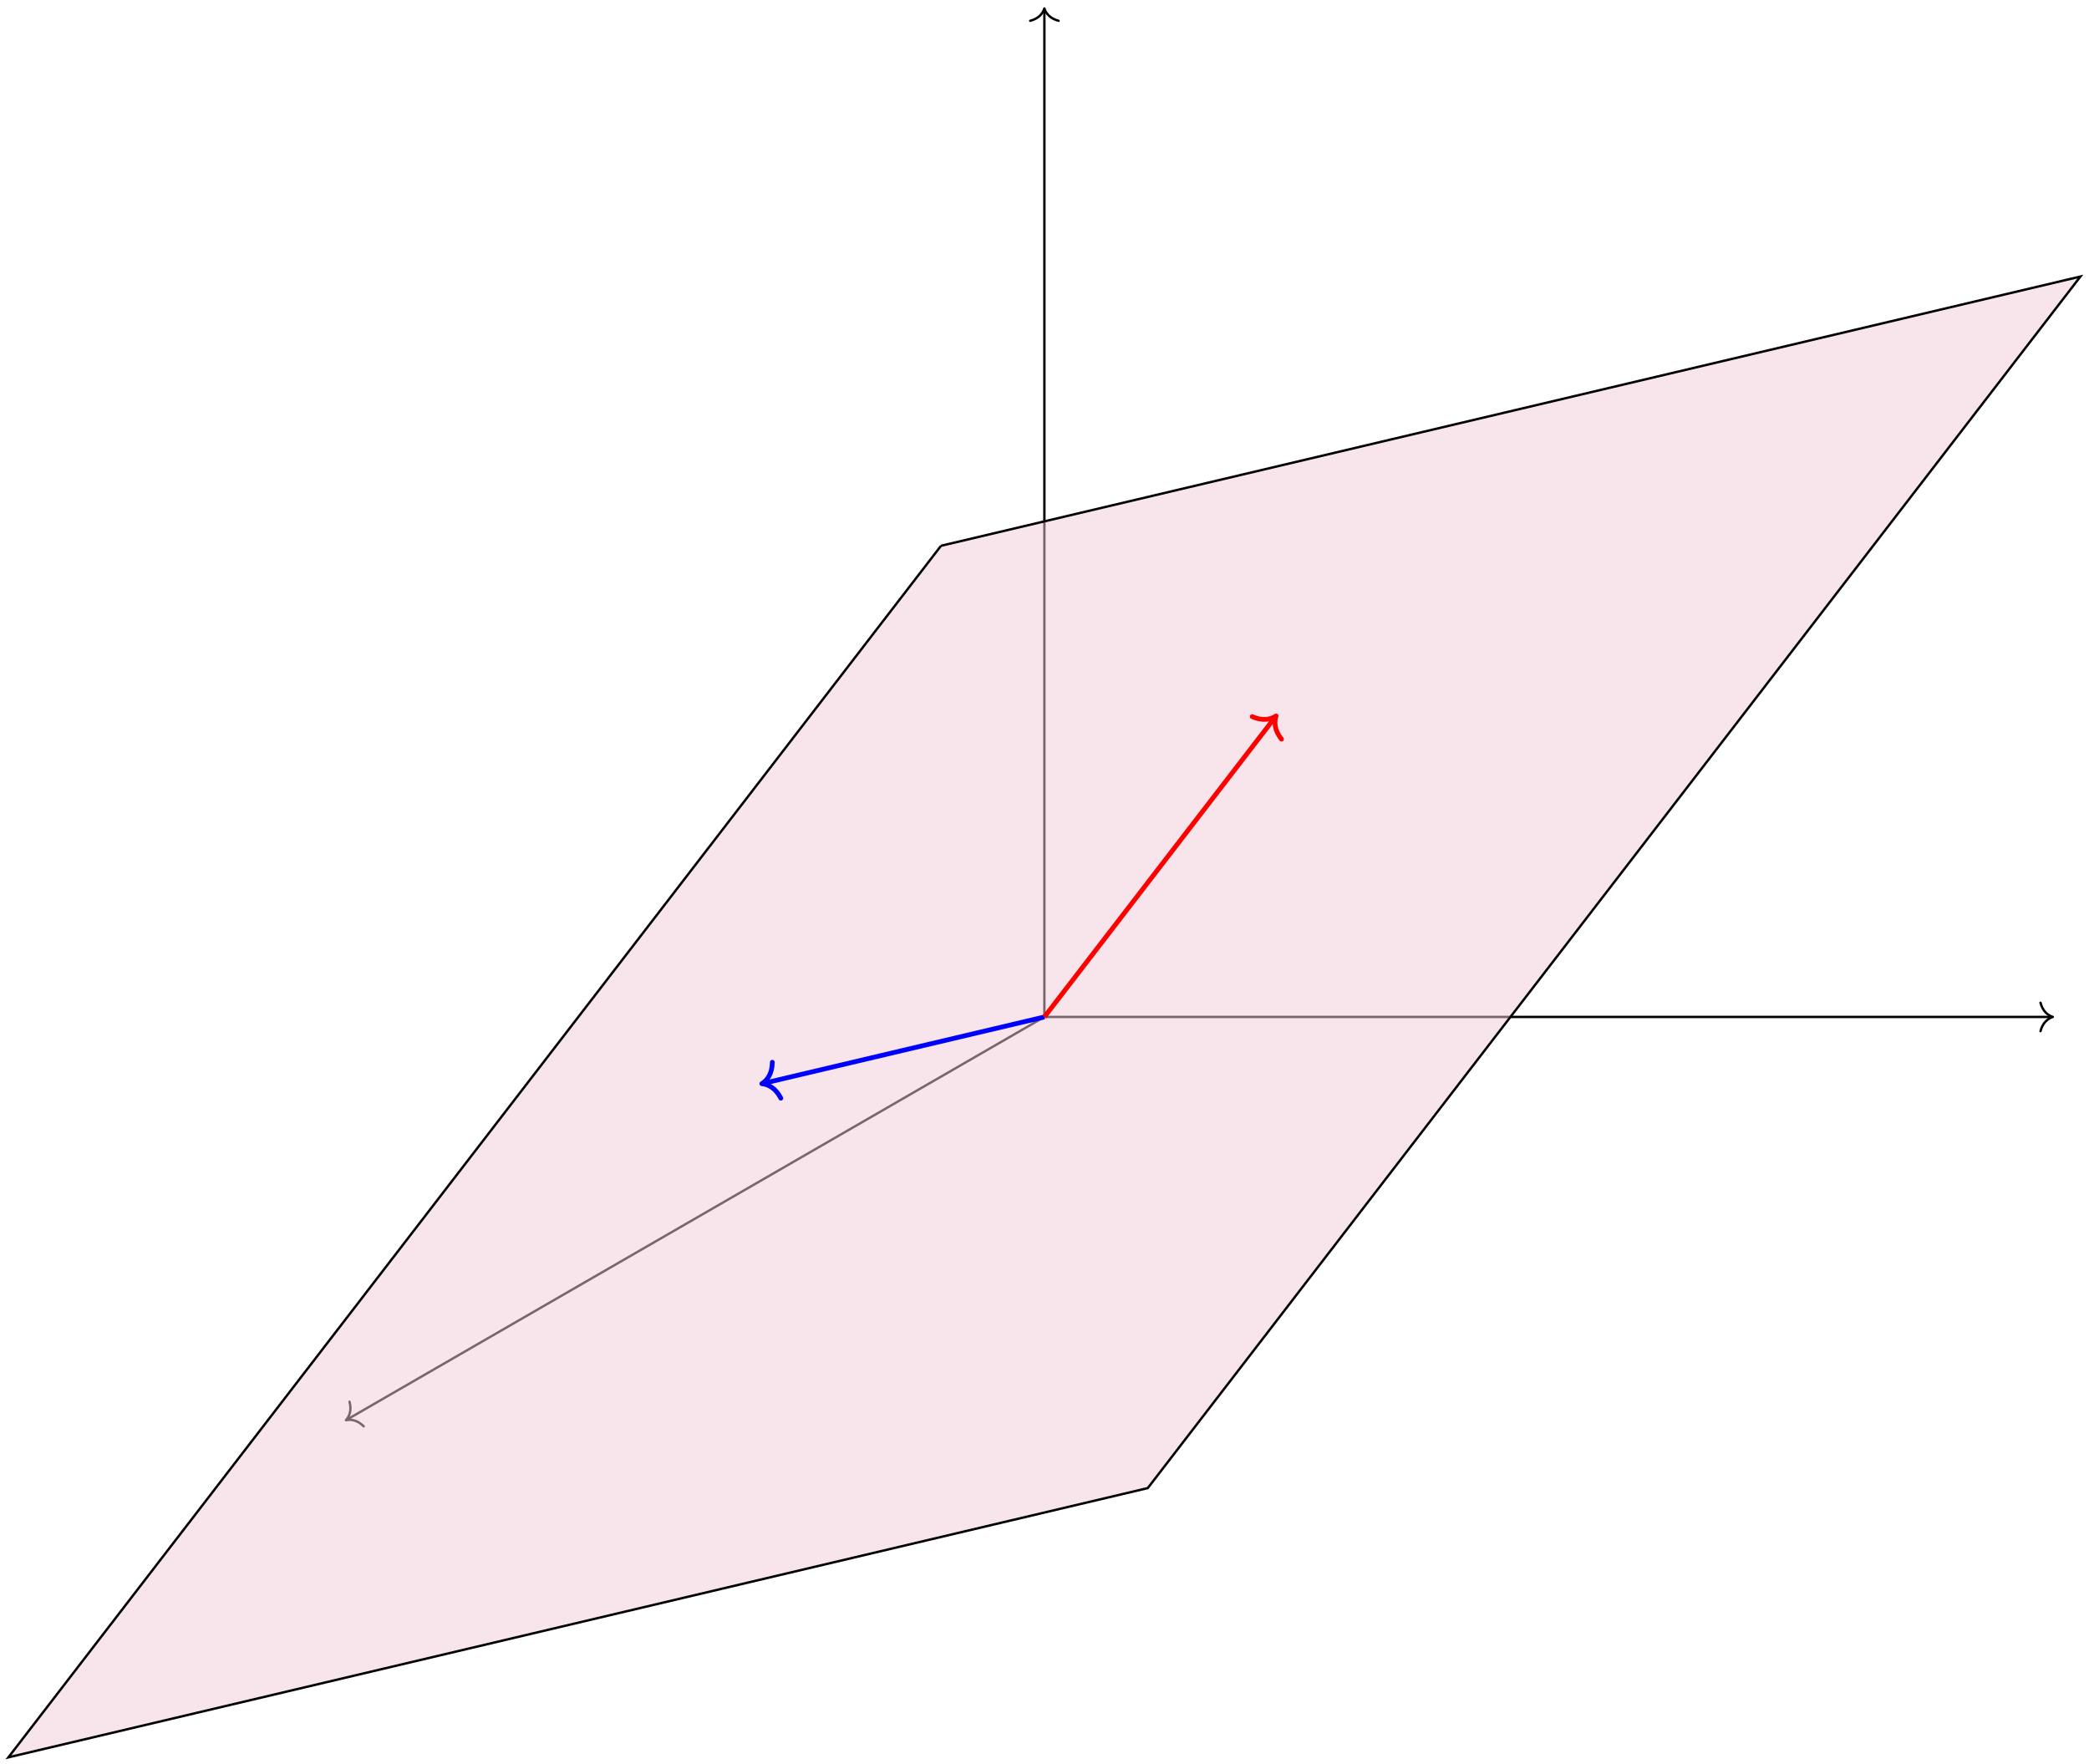
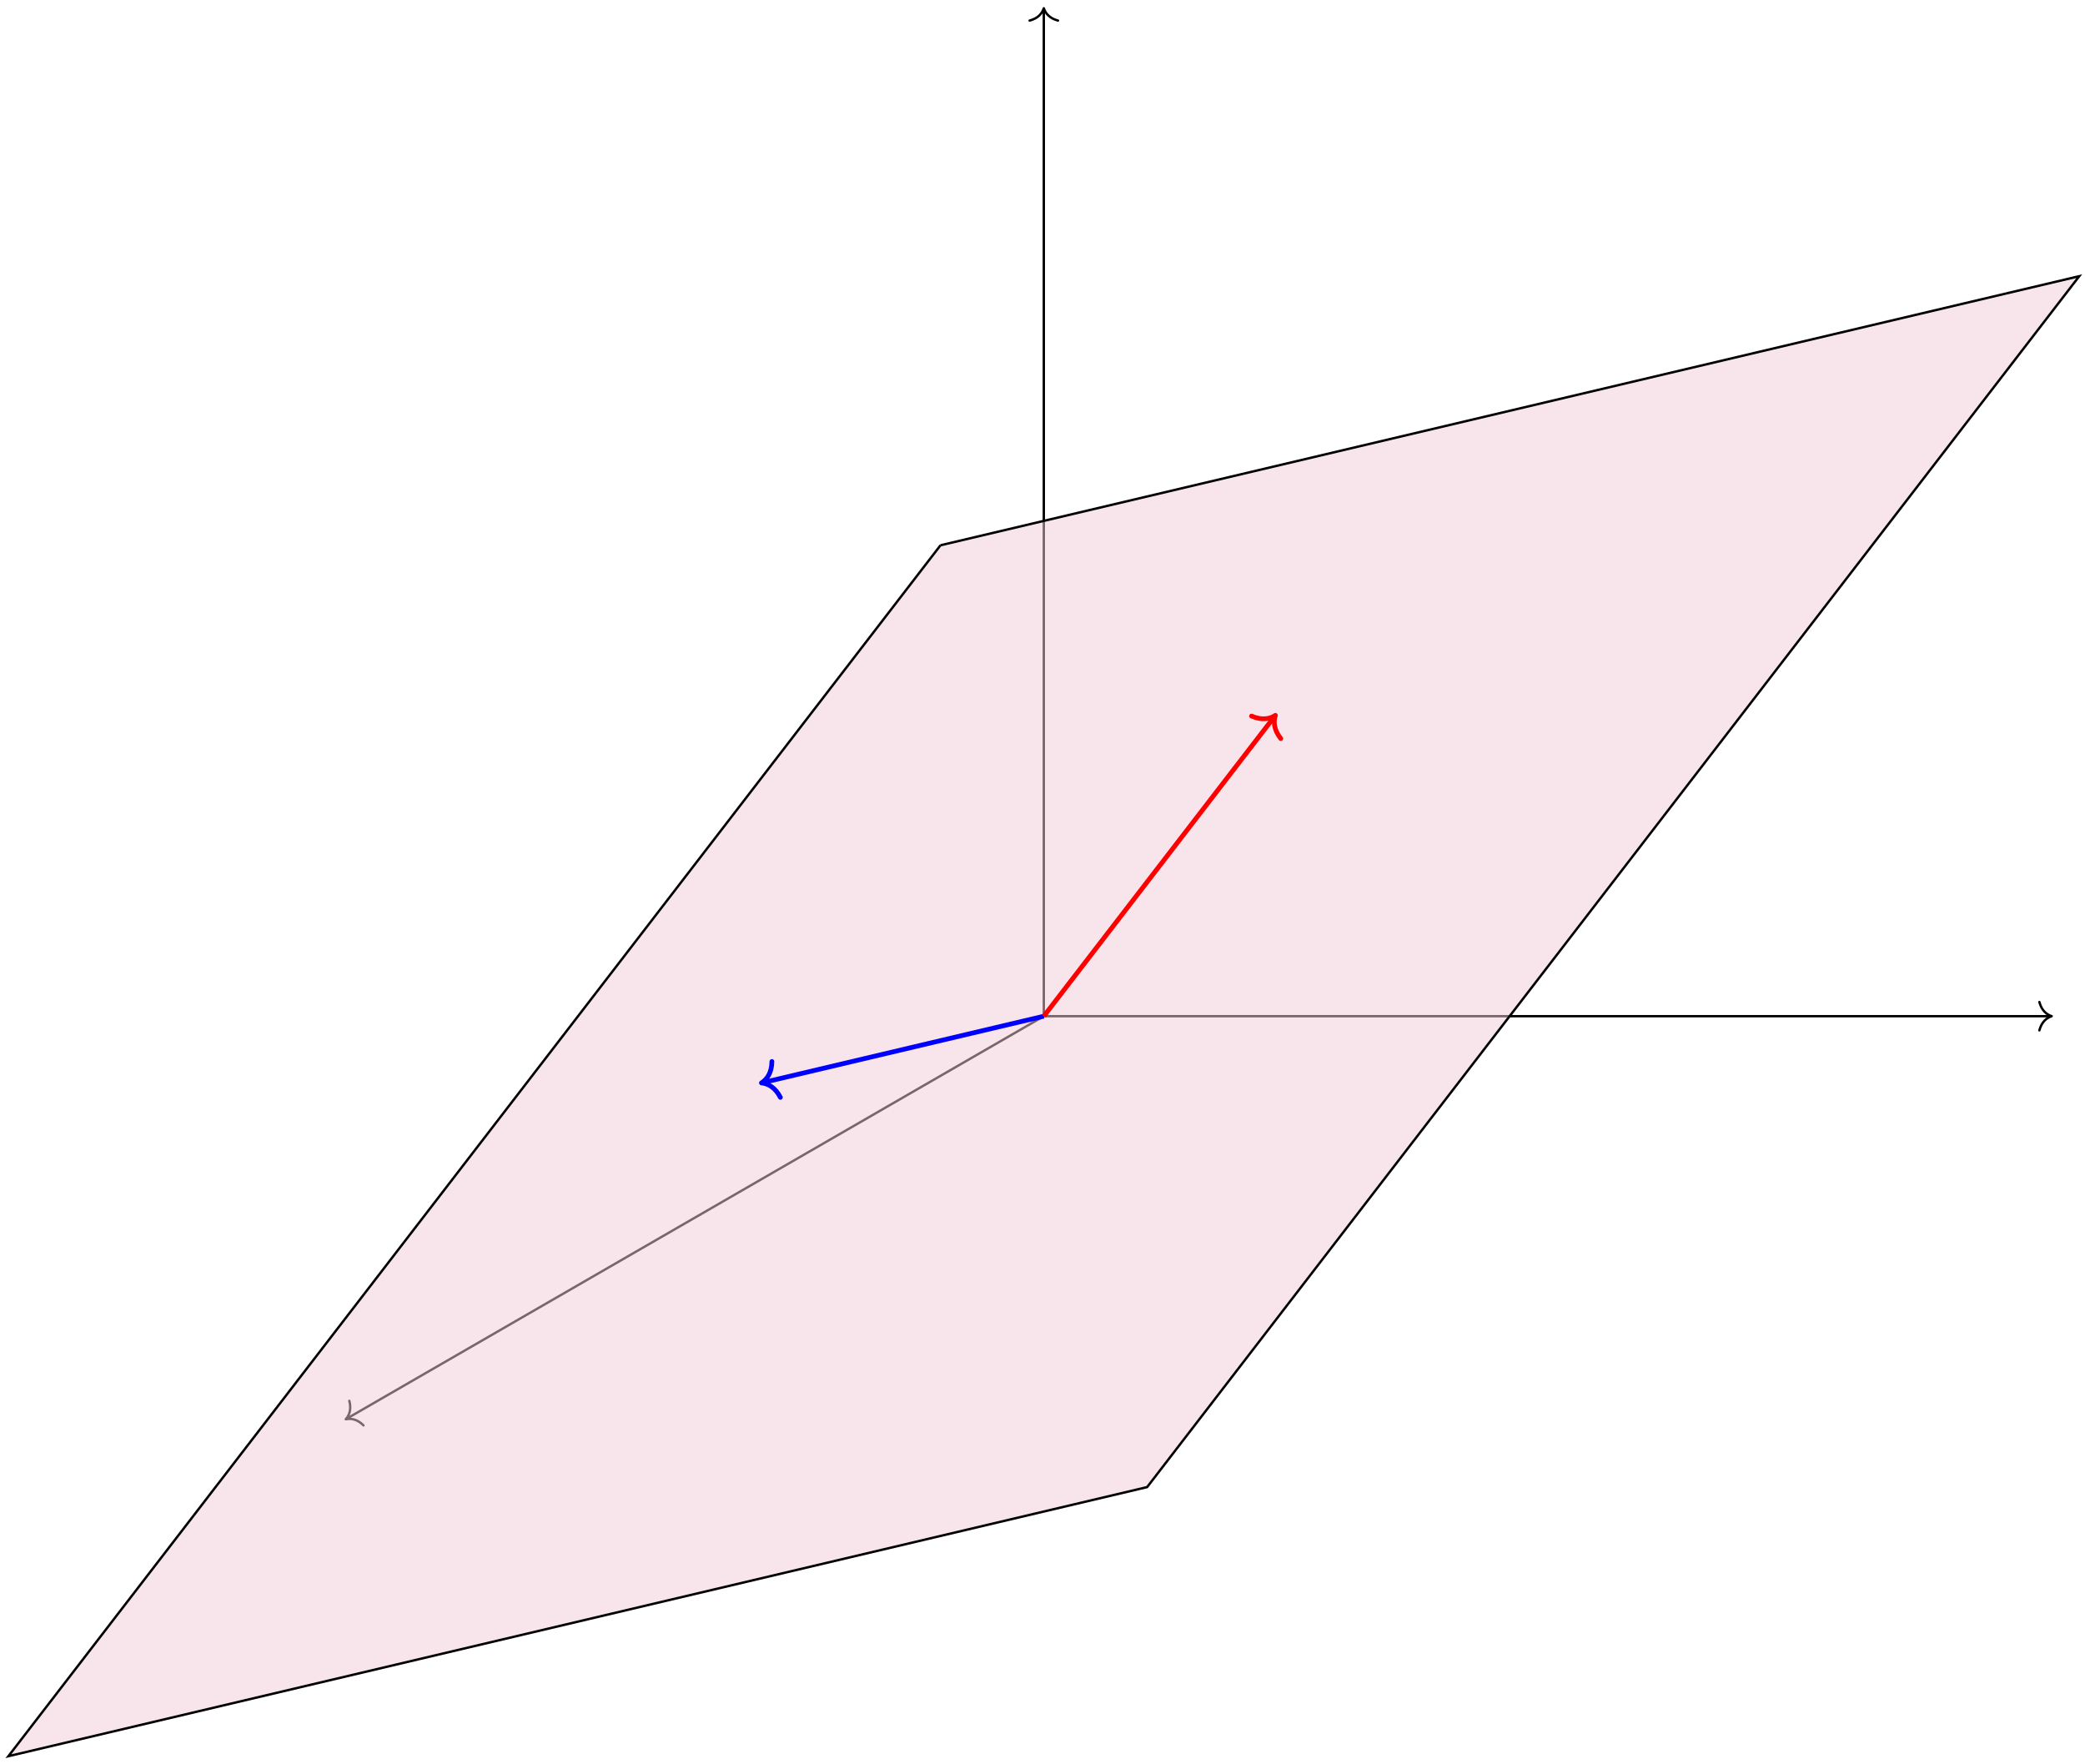
- <svg xmlns="http://www.w3.org/2000/svg" width="351.92pt" height="297.021pt" viewBox="0 0 351.92 297.021" version="1.1">
+ <svg xmlns="http://www.w3.org/2000/svg" width="351.44pt" height="297.2pt" viewBox="0 0 351.44 297.2" version="1.1">
  <defs>
    <clipPath id="clip1">
-       <path d="M 0 40 L 351.922 40 L 351.922 297.02 L 0 297.02 Z M 0 40 " />
+       <path d="M 0 40 L 351.441 40 L 351.441 297.199 L 0 297.199 Z M 0 40 " />
    </clipPath>
  </defs>
  <g id="surface1">
-     <path style="fill:none;stroke-width:0.399;stroke-linecap:butt;stroke-linejoin:miter;stroke:rgb(0%,0%,0%);stroke-opacity:1;stroke-miterlimit:10;" d="M -0.001 0 L -117.493 -67.832 " transform="matrix(1,0,0,-1,175.942,171.3129)" />
-     <path style="fill:none;stroke-width:0.399;stroke-linecap:round;stroke-linejoin:round;stroke:rgb(0%,0%,0%);stroke-opacity:1;stroke-miterlimit:10;" d="M -2.073 2.392 C -1.694 0.955 -0.849 0.278 0.001 -0 C -0.851 -0.28 -1.693 -0.957 -2.073 -2.389 " transform="matrix(-0.86601,0.49998,0.49998,0.86601,58.27832,239.2458)" />
-     <path style="fill:none;stroke-width:0.399;stroke-linecap:butt;stroke-linejoin:miter;stroke:rgb(0%,0%,0%);stroke-opacity:1;stroke-miterlimit:10;" d="M -0.001 0 L 169.683 0 " transform="matrix(1,0,0,-1,175.942,171.3129)" />
-     <path style="fill:none;stroke-width:0.399;stroke-linecap:round;stroke-linejoin:round;stroke:rgb(0%,0%,0%);stroke-opacity:1;stroke-miterlimit:10;" d="M -2.074 2.391 C -1.695 0.957 -0.851 0.278 0.001 0 C -0.851 -0.281 -1.695 -0.957 -2.074 -2.39 " transform="matrix(1,0,0,-1,345.8236,171.3129)" />
-     <path style="fill:none;stroke-width:0.399;stroke-linecap:butt;stroke-linejoin:miter;stroke:rgb(0%,0%,0%);stroke-opacity:1;stroke-miterlimit:10;" d="M -0.001 0 L -0.001 169.684 " transform="matrix(1,0,0,-1,175.942,171.3129)" />
-     <path style="fill:none;stroke-width:0.399;stroke-linecap:round;stroke-linejoin:round;stroke:rgb(0%,0%,0%);stroke-opacity:1;stroke-miterlimit:10;" d="M -2.073 2.391 C -1.694 0.958 -0.85 0.278 0.002 0.001 C -0.85 -0.281 -1.694 -0.956 -2.073 -2.39 " transform="matrix(0,-1,-1,0,175.942,1.4313)" />
-     <path style=" stroke:none;fill-rule:nonzero;fill:rgb(95%,79.999%,84.999%);fill-opacity:0.5;" d="M 158.527 91.941 L 1.414 296.039 L 193.355 250.684 L 350.473 46.586 L 158.527 91.941 " />
+     <path style="fill:none;stroke-width:0.399;stroke-linecap:butt;stroke-linejoin:miter;stroke:rgb(0%,0%,0%);stroke-opacity:1;stroke-miterlimit:10;" d="M -0.001 0.001 L -117.493 -67.831 " transform="matrix(1,0,0,-1,175.942,171.278)" />
+     <path style="fill:none;stroke-width:0.399;stroke-linecap:round;stroke-linejoin:round;stroke:rgb(0%,0%,0%);stroke-opacity:1;stroke-miterlimit:10;" d="M -2.073 2.392 C -1.694 0.955 -0.849 0.278 0.001 -0 C -0.851 -0.28 -1.693 -0.958 -2.073 -2.389 " transform="matrix(-0.86601,0.49998,0.49998,0.86601,58.27832,239.2109)" />
+     <path style="fill:none;stroke-width:0.399;stroke-linecap:butt;stroke-linejoin:miter;stroke:rgb(0%,0%,0%);stroke-opacity:1;stroke-miterlimit:10;" d="M -0.001 0.001 L 169.683 0.001 " transform="matrix(1,0,0,-1,175.942,171.278)" />
+     <path style="fill:none;stroke-width:0.399;stroke-linecap:round;stroke-linejoin:round;stroke:rgb(0%,0%,0%);stroke-opacity:1;stroke-miterlimit:10;" d="M -2.074 2.391 C -1.695 0.958 -0.851 0.278 0.001 0.001 C -0.851 -0.281 -1.695 -0.956 -2.074 -2.39 " transform="matrix(1,0,0,-1,345.8236,171.278)" />
+     <path style="fill:none;stroke-width:0.399;stroke-linecap:butt;stroke-linejoin:miter;stroke:rgb(0%,0%,0%);stroke-opacity:1;stroke-miterlimit:10;" d="M -0.001 0.001 L -0.001 169.684 " transform="matrix(1,0,0,-1,175.942,171.278)" />
+     <path style="fill:none;stroke-width:0.399;stroke-linecap:round;stroke-linejoin:round;stroke:rgb(0%,0%,0%);stroke-opacity:1;stroke-miterlimit:10;" d="M -2.072 2.391 C -1.693 0.958 -0.85 0.278 0.002 0.001 C -0.85 -0.281 -1.693 -0.956 -2.072 -2.39 " transform="matrix(0,-1,-1,0,175.942,1.39641)" />
+     <path style=" stroke:none;fill-rule:nonzero;fill:rgb(95%,79.999%,84.999%);fill-opacity:0.5;" d="M 158.527 91.906 L 1.414 296.004 L 193.355 250.648 L 350.473 46.551 L 158.527 91.906 " />
    <g clip-path="url(#clip1)" clip-rule="nonzero">
-       <path style="fill:none;stroke-width:0.399;stroke-linecap:butt;stroke-linejoin:miter;stroke:rgb(0%,0%,0%);stroke-opacity:1;stroke-miterlimit:10;" d="M -17.415 79.371 L -174.528 -124.726 L 17.413 -79.371 L 174.531 124.727 L -17.415 79.371 " transform="matrix(1,0,0,-1,175.942,171.3129)" />
+       <path style="fill:none;stroke-width:0.399;stroke-linecap:butt;stroke-linejoin:miter;stroke:rgb(0%,0%,0%);stroke-opacity:1;stroke-miterlimit:10;" d="M -17.415 79.372 L -174.528 -124.726 L 17.413 -79.37 L 174.531 124.727 L -17.415 79.372 " transform="matrix(1,0,0,-1,175.942,171.278)" />
    </g>
-     <path style="fill:none;stroke-width:0.797;stroke-linecap:butt;stroke-linejoin:miter;stroke:rgb(0%,0%,100%);stroke-opacity:1;stroke-miterlimit:10;" d="M -0.001 0 L -47.212 -11.156 " transform="matrix(1,0,0,-1,175.942,171.3129)" />
-     <path style="fill:none;stroke-width:0.797;stroke-linecap:round;stroke-linejoin:round;stroke:rgb(0%,0%,100%);stroke-opacity:1;stroke-miterlimit:10;" d="M -2.549 3.11 C -2.086 1.246 -1.047 0.362 -0 -0.001 C -1.046 -0.365 -2.084 -1.243 -2.55 -3.112 " transform="matrix(-0.97314,0.22993,0.22993,0.97314,128.3436,182.56)" />
-     <path style="fill:none;stroke-width:0.797;stroke-linecap:butt;stroke-linejoin:miter;stroke:rgb(100%,0%,0%);stroke-opacity:1;stroke-miterlimit:10;" d="M -0.001 0 L 38.792 50.391 " transform="matrix(1,0,0,-1,175.942,171.3129)" />
-     <path style="fill:none;stroke-width:0.797;stroke-linecap:round;stroke-linejoin:round;stroke:rgb(100%,0%,0%);stroke-opacity:1;stroke-miterlimit:10;" d="M -2.55 3.112 C -2.085 1.246 -1.046 0.364 -0.002 0 C -1.046 -0.365 -2.085 -1.244 -2.551 -3.111 " transform="matrix(0.60995,-0.79237,-0.79237,-0.60995,214.9777,120.6043)" />
+     <path style="fill:none;stroke-width:0.797;stroke-linecap:butt;stroke-linejoin:miter;stroke:rgb(0%,0%,100%);stroke-opacity:1;stroke-miterlimit:10;" d="M -0.001 0.001 L -47.212 -11.156 " transform="matrix(1,0,0,-1,175.942,171.278)" />
+     <path style="fill:none;stroke-width:0.797;stroke-linecap:round;stroke-linejoin:round;stroke:rgb(0%,0%,100%);stroke-opacity:1;stroke-miterlimit:10;" d="M -2.549 3.109 C -2.086 1.246 -1.047 0.362 -0.001 -0.002 C -1.046 -0.365 -2.084 -1.243 -2.55 -3.112 " transform="matrix(-0.97314,0.22993,0.22993,0.97314,128.3436,182.5251)" />
+     <path style="fill:none;stroke-width:0.797;stroke-linecap:butt;stroke-linejoin:miter;stroke:rgb(100%,0%,0%);stroke-opacity:1;stroke-miterlimit:10;" d="M -0.001 0.001 L 38.792 50.391 " transform="matrix(1,0,0,-1,175.942,171.278)" />
+     <path style="fill:none;stroke-width:0.797;stroke-linecap:round;stroke-linejoin:round;stroke:rgb(100%,0%,0%);stroke-opacity:1;stroke-miterlimit:10;" d="M -2.549 3.112 C -2.084 1.246 -1.046 0.365 -0.001 0 C -1.046 -0.365 -2.085 -1.244 -2.551 -3.111 " transform="matrix(0.60995,-0.79237,-0.79237,-0.60995,214.9777,120.5694)" />
  </g>
</svg>
